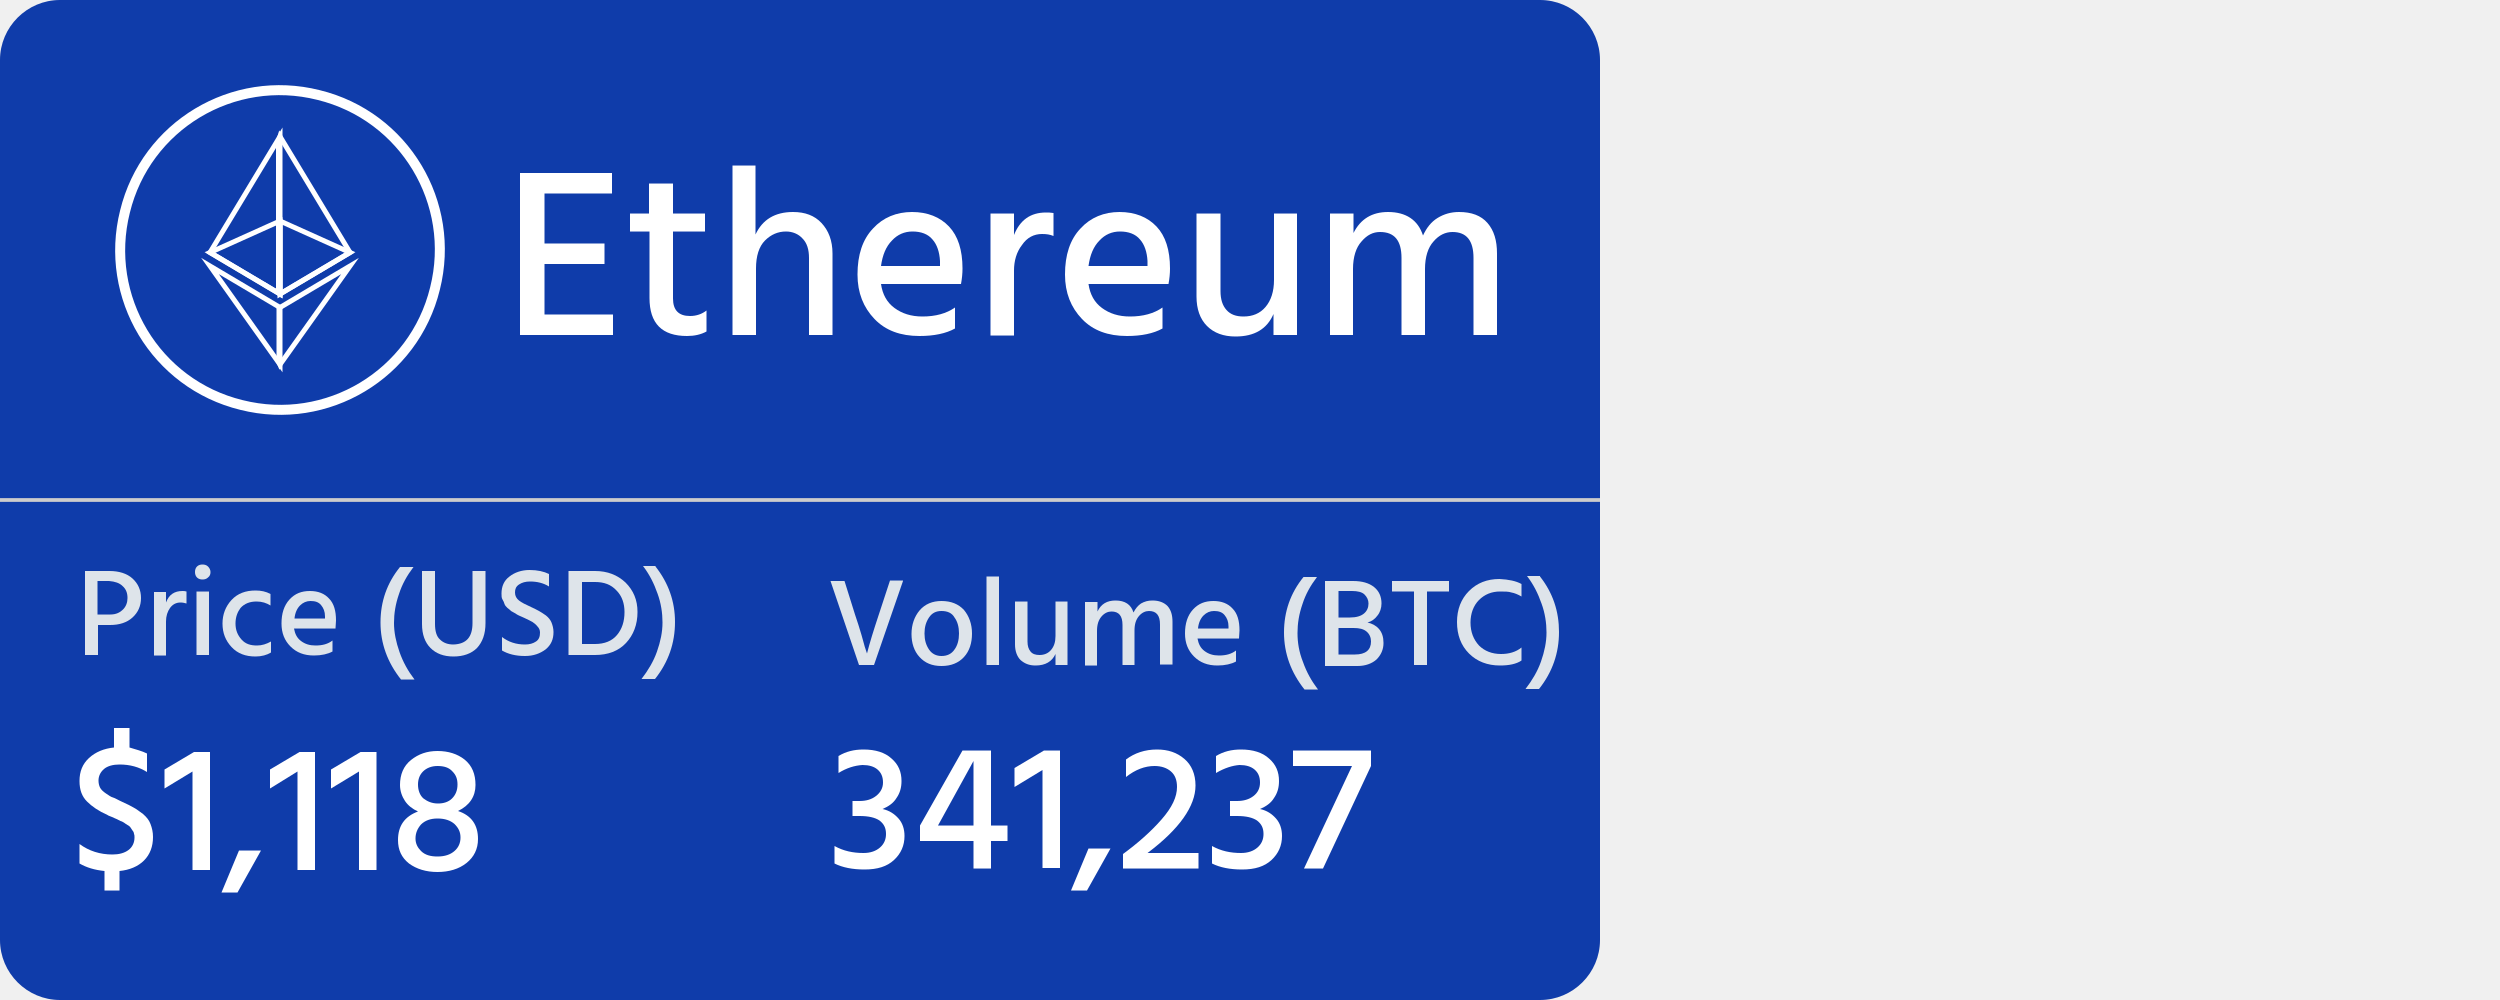
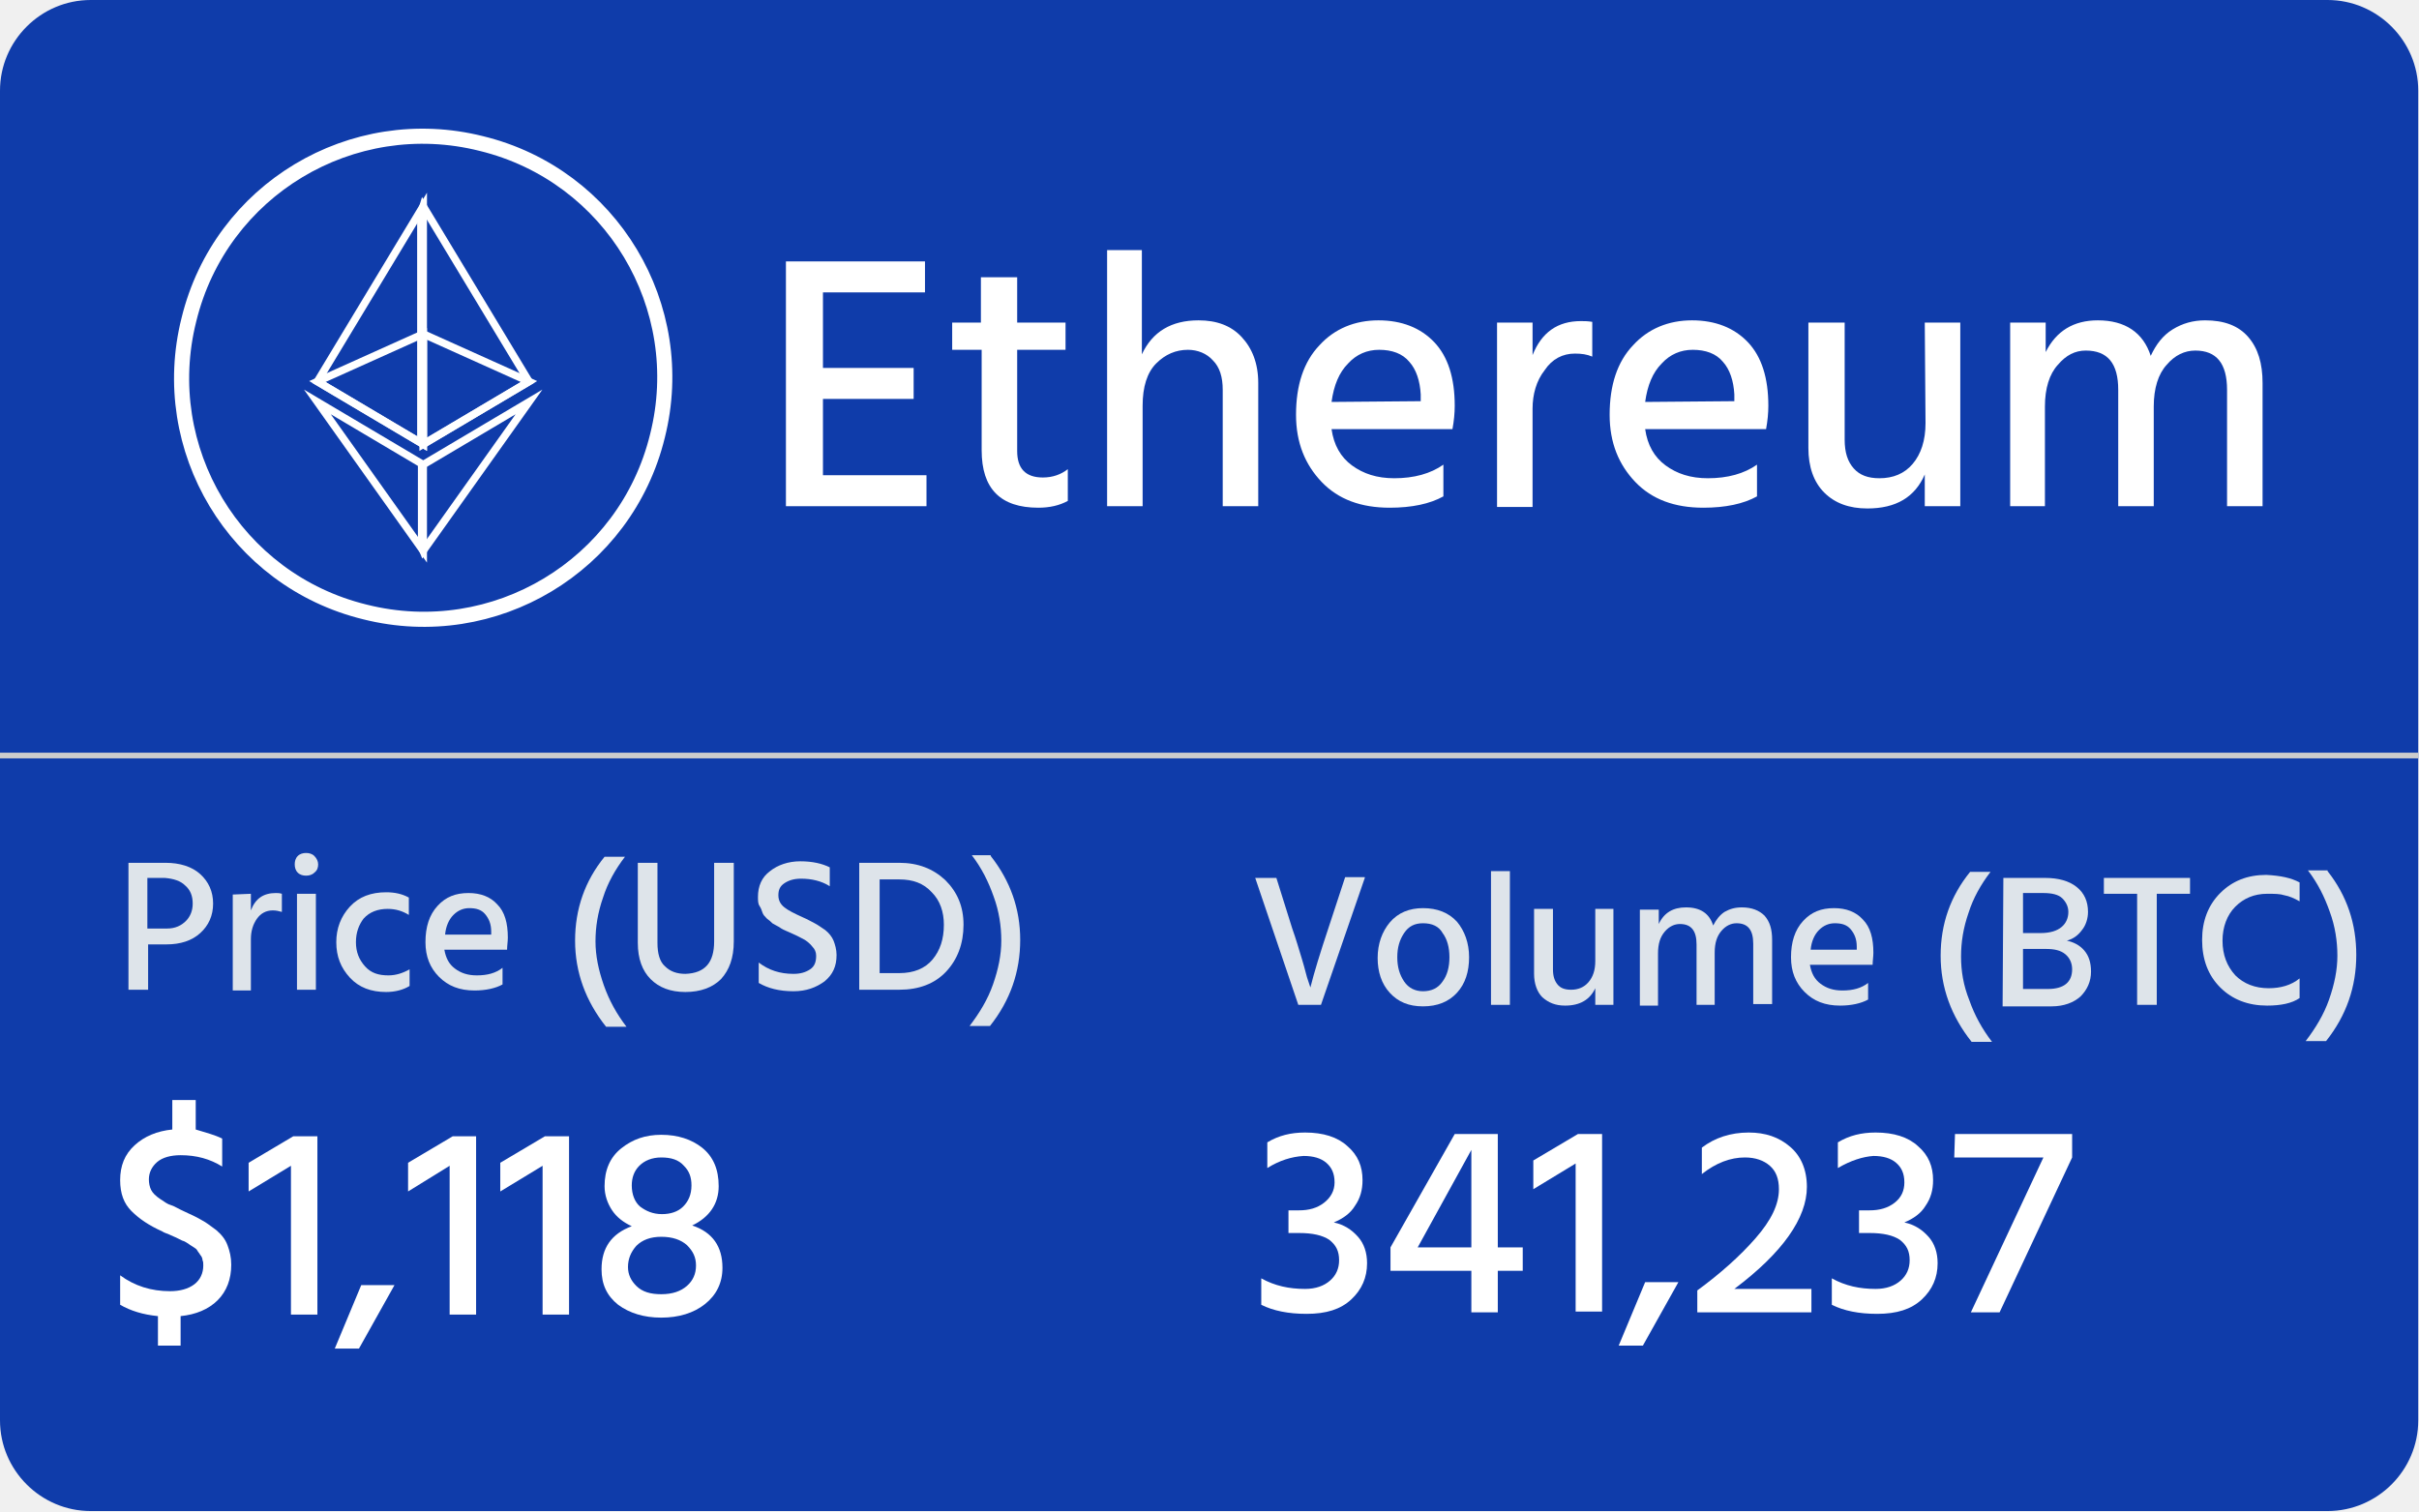
- <svg xmlns="http://www.w3.org/2000/svg" version="1.1" x="0px" y="0px" viewBox="0 0 500 200" style="enable-background:new 0 0 500 200;" xml:space="preserve">
+ <svg xmlns="http://www.w3.org/2000/svg" version="1.1" id="Layer_1" x="0px" y="0px" viewBox="0 0 320.1 200" style="enable-background:new 0 0 320.1 200;" xml:space="preserve">
  <style type="text/css">
	.st0{fill:#0F3CAA;}
	.st1{fill:none;stroke:#CCCCCC;stroke-width:0.75;stroke-miterlimit:10;}
	.st2{fill:#FFFFFF;}
	.st3{fill:none;stroke:#FFFFFF;stroke-width:2;stroke-miterlimit:10;}
	.st4{fill:#DEE4EA;}
	.st5{fill:none;stroke:#FFFFFF;stroke-miterlimit:10;}
</style>
-   <g id="Layer_2">
+   <g id="Layer_2_1_">
    <path class="st0" d="M308,200H12c-6.6,0-12-5.4-12-12V12C0,5.4,5.4,0,12,0h296c6.6,0,12,5.4,12,12v176C320,194.6,314.6,200,308,200   z" />
  </g>
-   <g id="Layer_1">
+   <g id="Layer_1_1_">
    <line class="st1" x1="0" y1="100" x2="320" y2="100" />
    <g>
      <path class="st2" d="M108.9,62.9h13.7V67H104V34.6h18.4v4.1h-13.5v10h12v4.1h-12V62.9z" />
      <path class="st2" d="M134.6,46.3v13.4c0,2.3,1.1,3.5,3.4,3.5c1.3,0,2.4-0.4,3.3-1.1v4.2c-1.1,0.6-2.4,0.9-3.9,0.9    c-5,0-7.5-2.5-7.5-7.6V46.3H126v-3.6h3.8v-6h4.8v6h6.4v3.6H134.6z" />
-       <path class="st2" d="M151.1,33.1v13.8c1.4-3,3.9-4.5,7.5-4.5c2.4,0,4.3,0.7,5.7,2.2c1.4,1.5,2.2,3.5,2.2,6.1V67h-4.7V51.6    c0-1.7-0.4-3-1.3-3.9c-0.8-0.9-2-1.4-3.3-1.4c-1.6,0-3,0.6-4.2,1.8c-1.2,1.2-1.8,3.1-1.8,5.6V67h-4.7V33.1H151.1z" />
-       <path class="st2" d="M191,61.5v4.2c-1.8,1-4.2,1.5-7.1,1.5c-3.8,0-6.8-1.1-9-3.4c-2.2-2.3-3.4-5.2-3.4-8.9c0-3.9,1-7,3.1-9.2    c2-2.2,4.7-3.3,7.8-3.3c3.1,0,5.6,1,7.4,2.9c1.8,1.9,2.7,4.7,2.7,8.4c0,1-0.1,2-0.3,3.1h-16c0.3,2.1,1.2,3.7,2.7,4.8    c1.5,1.1,3.3,1.7,5.6,1.7C187.1,63.3,189.3,62.7,191,61.5z M188,53.1v-0.9c-0.1-1.8-0.6-3.3-1.5-4.3c-0.9-1.1-2.3-1.6-4-1.6    c-1.6,0-3,0.6-4.1,1.8c-1.2,1.2-1.9,2.9-2.2,5.1H188z" />
-       <path class="st2" d="M202.8,42.7v4.3c1.2-3,3.3-4.5,6.4-4.5c0.4,0,0.9,0,1.5,0.1v4.6c-0.7-0.3-1.4-0.4-2.3-0.4c-1.6,0-3,0.7-4,2.2    c-1.1,1.4-1.6,3.2-1.6,5.1v13h-4.7V42.7H202.8z" />
-       <path class="st2" d="M232.5,61.5v4.2c-1.8,1-4.2,1.5-7.1,1.5c-3.8,0-6.8-1.1-9-3.4c-2.2-2.3-3.4-5.2-3.4-8.9c0-3.9,1-7,3.1-9.2    c2-2.2,4.7-3.3,7.8-3.3c3.1,0,5.6,1,7.4,2.9c1.8,1.9,2.7,4.7,2.7,8.4c0,1-0.1,2-0.3,3.1h-16c0.3,2.1,1.2,3.7,2.7,4.8    c1.5,1.1,3.3,1.7,5.6,1.7C228.6,63.3,230.8,62.7,232.5,61.5z M229.5,53.1v-0.9c-0.1-1.8-0.6-3.3-1.5-4.3c-0.9-1.1-2.3-1.6-4-1.6    c-1.6,0-3,0.6-4.1,1.8c-1.2,1.2-1.9,2.9-2.2,5.1H229.5z" />
-       <path class="st2" d="M254.7,42.7h4.7V67h-4.7v-4.2c-1.3,3-3.8,4.5-7.6,4.5c-2.4,0-4.3-0.7-5.7-2.1c-1.4-1.4-2.1-3.4-2.1-5.9V42.7    h4.8v15.5c0,1.7,0.4,2.9,1.2,3.8c0.8,0.9,1.9,1.3,3.4,1.3c1.8,0,3.3-0.6,4.4-1.9c1.1-1.3,1.7-3.1,1.7-5.4V42.7z" />
-       <path class="st2" d="M270.7,42.7v3.9c1.4-2.8,3.7-4.2,6.9-4.2c3.6,0,6,1.6,7,4.7c0.7-1.5,1.6-2.7,2.9-3.5c1.3-0.8,2.7-1.2,4.3-1.2    c2.5,0,4.4,0.7,5.7,2.2c1.3,1.5,1.9,3.5,1.9,6.1V67h-4.7V51.6c0-3.5-1.4-5.2-4.2-5.2c-1.4,0-2.7,0.6-3.8,1.9    c-1.1,1.2-1.7,3.1-1.7,5.5V67h-4.7V51.6c0-3.5-1.4-5.2-4.3-5.2c-1.4,0-2.6,0.6-3.7,1.9c-1.1,1.2-1.7,3.1-1.7,5.5V67H266V42.7    H270.7z" />
+       <path class="st2" d="M151.1,33.1v13.8c1.4-3,3.9-4.5,7.5-4.5c2.4,0,4.3,0.7,5.7,2.2s2.2,3.5,2.2,6.1V67h-4.7V51.6    c0-1.7-0.4-3-1.3-3.9c-0.8-0.9-2-1.4-3.3-1.4c-1.6,0-3,0.6-4.2,1.8s-1.8,3.1-1.8,5.6V67h-4.7V33.1H151.1z" />
+       <path class="st2" d="M191,61.5v4.2c-1.8,1-4.2,1.5-7.1,1.5c-3.8,0-6.8-1.1-9-3.4c-2.2-2.3-3.4-5.2-3.4-8.9c0-3.9,1-7,3.1-9.2    c2-2.2,4.7-3.3,7.8-3.3s5.6,1,7.4,2.9c1.8,1.9,2.7,4.7,2.7,8.4c0,1-0.1,2-0.3,3.1h-16c0.3,2.1,1.2,3.7,2.7,4.8s3.3,1.7,5.6,1.7    C187.1,63.3,189.3,62.7,191,61.5z M188,53.1v-0.9c-0.1-1.8-0.6-3.3-1.5-4.3c-0.9-1.1-2.3-1.6-4-1.6c-1.6,0-3,0.6-4.1,1.8    c-1.2,1.2-1.9,2.9-2.2,5.1L188,53.1L188,53.1z" />
+       <path class="st2" d="M202.8,42.7V47c1.2-3,3.3-4.5,6.4-4.5c0.4,0,0.9,0,1.5,0.1v4.6c-0.7-0.3-1.4-0.4-2.3-0.4c-1.6,0-3,0.7-4,2.2    c-1.1,1.4-1.6,3.2-1.6,5.1v13h-4.7V42.7H202.8z" />
+       <path class="st2" d="M232.5,61.5v4.2c-1.8,1-4.2,1.5-7.1,1.5c-3.8,0-6.8-1.1-9-3.4c-2.2-2.3-3.4-5.2-3.4-8.9c0-3.9,1-7,3.1-9.2    c2-2.2,4.7-3.3,7.8-3.3s5.6,1,7.4,2.9c1.8,1.9,2.7,4.7,2.7,8.4c0,1-0.1,2-0.3,3.1h-16c0.3,2.1,1.2,3.7,2.7,4.8s3.3,1.7,5.6,1.7    C228.6,63.3,230.8,62.7,232.5,61.5z M229.5,53.1v-0.9c-0.1-1.8-0.6-3.3-1.5-4.3c-0.9-1.1-2.3-1.6-4-1.6c-1.6,0-3,0.6-4.1,1.8    c-1.2,1.2-1.9,2.9-2.2,5.1L229.5,53.1L229.5,53.1z" />
+       <path class="st2" d="M254.7,42.7h4.7V67h-4.7v-4.2c-1.3,3-3.8,4.5-7.6,4.5c-2.4,0-4.3-0.7-5.7-2.1s-2.1-3.4-2.1-5.9V42.7h4.8v15.5    c0,1.7,0.4,2.9,1.2,3.8c0.8,0.9,1.9,1.3,3.4,1.3c1.8,0,3.3-0.6,4.4-1.9c1.1-1.3,1.7-3.1,1.7-5.4L254.7,42.7L254.7,42.7z" />
+       <path class="st2" d="M270.7,42.7v3.9c1.4-2.8,3.7-4.2,6.9-4.2c3.6,0,6,1.6,7,4.7c0.7-1.5,1.6-2.7,2.9-3.5s2.7-1.2,4.3-1.2    c2.5,0,4.4,0.7,5.7,2.2c1.3,1.5,1.9,3.5,1.9,6.1V67h-4.7V51.6c0-3.5-1.4-5.2-4.2-5.2c-1.4,0-2.7,0.6-3.8,1.9    c-1.1,1.2-1.7,3.1-1.7,5.5V67h-4.7V51.6c0-3.5-1.4-5.2-4.3-5.2c-1.4,0-2.6,0.6-3.7,1.9c-1.1,1.2-1.7,3.1-1.7,5.5V67H266V42.7    H270.7z" />
    </g>
    <path class="st3" d="M87,57.7C82.8,74.9,65.4,85.3,48.3,81C31.1,76.8,20.7,59.4,25,42.3C29.2,25.1,46.6,14.7,63.7,19   C80.9,23.2,91.3,40.6,87,57.7z" />
    <g>
-       <path class="st4" d="M17.1,114.2h4.8c1.9,0,3.5,0.5,4.6,1.5c1.1,1,1.7,2.3,1.7,3.9s-0.6,2.9-1.7,3.9S23.9,125,22,125h-2.4v6h-2.6    V114.2z M19.6,122.9h2.5c1.1,0,1.9-0.4,2.5-1c0.6-0.6,0.9-1.4,0.9-2.3c0-1-0.3-1.8-1-2.4c-0.6-0.6-1.5-0.9-2.7-1h-2.3V122.9z" />
-       <path class="st4" d="M33.2,118.3v2.2c0.6-1.6,1.7-2.3,3.3-2.3c0.2,0,0.5,0,0.8,0.1v2.4c-0.4-0.1-0.7-0.2-1.2-0.2    c-0.9,0-1.6,0.4-2.1,1.1s-0.8,1.6-0.8,2.7v6.8h-2.4v-12.7H33.2z" />
-       <path class="st4" d="M39.4,115.5c-0.3-0.3-0.4-0.7-0.4-1.1s0.1-0.8,0.4-1.1c0.3-0.3,0.7-0.4,1.1-0.4s0.8,0.1,1.1,0.4    c0.3,0.3,0.5,0.7,0.5,1.1c0,0.4-0.1,0.8-0.5,1.1c-0.3,0.3-0.7,0.4-1.1,0.4S39.7,115.8,39.4,115.5z M39.3,131v-12.7h2.5V131H39.3z" />
+       <path class="st4" d="M17.1,114.2h4.8c1.9,0,3.5,0.5,4.6,1.5s1.7,2.3,1.7,3.9s-0.6,2.9-1.7,3.9S23.9,125,22,125h-2.4v6H17v-16.8    H17.1z M19.6,122.9h2.5c1.1,0,1.9-0.4,2.5-1s0.9-1.4,0.9-2.3c0-1-0.3-1.8-1-2.4c-0.6-0.6-1.5-0.9-2.7-1h-2.3v6.7H19.6z" />
+       <path class="st4" d="M33.2,118.3v2.2c0.6-1.6,1.7-2.3,3.3-2.3c0.2,0,0.5,0,0.8,0.1v2.4c-0.4-0.1-0.7-0.2-1.2-0.2    c-0.9,0-1.6,0.4-2.1,1.1s-0.8,1.6-0.8,2.7v6.8h-2.4v-12.7L33.2,118.3L33.2,118.3z" />
+       <path class="st4" d="M39.4,115.5c-0.3-0.3-0.4-0.7-0.4-1.1s0.1-0.8,0.4-1.1c0.3-0.3,0.7-0.4,1.1-0.4s0.8,0.1,1.1,0.4    s0.5,0.7,0.5,1.1s-0.1,0.8-0.5,1.1c-0.3,0.3-0.7,0.4-1.1,0.4S39.7,115.8,39.4,115.5z M39.3,131v-12.7h2.5V131H39.3z" />
      <path class="st4" d="M47.1,124.7c0,1.3,0.4,2.3,1.2,3.2s1.8,1.2,3.1,1.2c1,0,1.9-0.3,2.8-0.8v2.2c-0.8,0.5-1.9,0.8-3.1,0.8    c-2,0-3.6-0.6-4.8-1.9s-1.8-2.8-1.8-4.7c0-1.8,0.6-3.4,1.8-4.7c1.2-1.3,2.8-1.9,4.8-1.9c1.1,0,2.1,0.2,3,0.7v2.3    c-0.8-0.5-1.7-0.8-2.8-0.8c-1.3,0-2.4,0.4-3.2,1.3C47.5,122.4,47.1,123.4,47.1,124.7z" />
-       <path class="st4" d="M66.5,128.1v2.2c-0.9,0.5-2.2,0.8-3.7,0.8c-2,0-3.5-0.6-4.7-1.8c-1.2-1.2-1.8-2.7-1.8-4.6    c0-2,0.5-3.6,1.6-4.8c1.1-1.2,2.4-1.7,4.1-1.7c1.6,0,2.9,0.5,3.8,1.5c1,1,1.4,2.5,1.4,4.4c0,0.5-0.1,1.1-0.1,1.6h-8.3    c0.2,1.1,0.6,1.9,1.4,2.5s1.7,0.9,2.9,0.9C64.5,129.1,65.6,128.8,66.5,128.1z M65,123.8v-0.5c0-1-0.3-1.7-0.8-2.3    c-0.5-0.6-1.2-0.8-2.1-0.8c-0.8,0-1.5,0.3-2.1,0.9s-1,1.5-1.1,2.6H65z" />
-       <path class="st4" d="M82.9,135.9h-2.7c-2.7-3.4-4.1-7.2-4.1-11.4c0-4.2,1.3-7.9,3.9-11.1h2.7c-1.3,1.7-2.3,3.5-2.9,5.4    c-0.7,2-1,3.9-1,5.8c0,1.9,0.4,3.8,1.1,5.8C80.6,132.4,81.6,134.2,82.9,135.9z" />
-       <path class="st4" d="M94.5,124.6v-10.4h2.6v10.4c0,2.2-0.6,3.8-1.7,5c-1.1,1.1-2.7,1.7-4.7,1.7c-2,0-3.5-0.6-4.6-1.7    c-1.1-1.1-1.7-2.7-1.7-4.8v-10.6h2.6v10.6c0,1.4,0.3,2.5,1,3.1c0.7,0.7,1.6,1,2.7,1C93.3,128.8,94.5,127.4,94.5,124.6z" />
-       <path class="st4" d="M109.8,114.8v2.5c-1.1-0.7-2.4-1-3.8-1c-0.9,0-1.6,0.2-2.2,0.6s-0.8,0.9-0.8,1.6c0,0.7,0.3,1.2,0.8,1.6    c0.5,0.4,1.3,0.8,2.4,1.3c0.7,0.3,1.2,0.6,1.6,0.8c0.4,0.2,0.8,0.5,1.4,0.9c0.5,0.4,0.9,0.9,1.1,1.4c0.2,0.5,0.4,1.2,0.4,1.9    c0,1.5-0.5,2.6-1.6,3.5c-1.1,0.8-2.4,1.3-4.1,1.3c-1.9,0-3.4-0.4-4.6-1.1v-2.7c1.3,1,2.8,1.5,4.6,1.5c0.9,0,1.6-0.2,2.2-0.6    s0.8-1,0.8-1.8c0-0.5-0.2-0.9-0.5-1.2c-0.3-0.4-0.7-0.7-1-0.9c-0.4-0.2-0.9-0.5-1.6-0.8c-0.4-0.2-0.7-0.3-0.9-0.4    c-0.2-0.1-0.5-0.2-0.9-0.5c-0.4-0.2-0.7-0.4-0.9-0.5c-0.2-0.2-0.4-0.4-0.7-0.6c-0.3-0.3-0.5-0.5-0.6-0.8s-0.2-0.6-0.4-0.9    s-0.2-0.7-0.2-1.2c0-1.4,0.5-2.6,1.6-3.4c1-0.8,2.4-1.3,4-1.3C107.5,114,108.8,114.3,109.8,114.8z" />
-       <path class="st4" d="M113.7,114.2h5.3c2.5,0,4.5,0.8,6.1,2.3c1.6,1.6,2.4,3.5,2.4,5.9c0,2.5-0.8,4.6-2.3,6.2s-3.6,2.4-6.2,2.4    h-5.3V114.2z M116.4,128.8h2.6c1.9,0,3.4-0.6,4.4-1.8c1-1.2,1.5-2.7,1.5-4.6c0-1.7-0.5-3.2-1.6-4.3c-1.1-1.2-2.5-1.7-4.3-1.7h-2.6    V128.8z" />
-       <path class="st4" d="M131.1,113.3c2.6,3.3,3.9,7,3.9,11.1c0,4.2-1.3,8-4,11.4h-2.7c1.3-1.7,2.4-3.5,3.1-5.5s1.1-3.9,1.1-5.8    c0-1.9-0.3-3.9-1-5.8c-0.7-2-1.6-3.8-2.9-5.5H131.1z" />
+       <path class="st4" d="M66.5,128.1v2.2c-0.9,0.5-2.2,0.8-3.7,0.8c-2,0-3.5-0.6-4.7-1.8s-1.8-2.7-1.8-4.6c0-2,0.5-3.6,1.6-4.8    c1.1-1.2,2.4-1.7,4.1-1.7c1.6,0,2.9,0.5,3.8,1.5c1,1,1.4,2.5,1.4,4.4c0,0.5-0.1,1.1-0.1,1.6h-8.3c0.2,1.1,0.6,1.9,1.4,2.5    s1.7,0.9,2.9,0.9C64.5,129.1,65.6,128.8,66.5,128.1z M65,123.8v-0.5c0-1-0.3-1.7-0.8-2.3c-0.5-0.6-1.2-0.8-2.1-0.8    c-0.8,0-1.5,0.3-2.1,0.9s-1,1.5-1.1,2.6H65V123.8z" />
+       <path class="st4" d="M82.9,135.9h-2.7c-2.7-3.4-4.1-7.2-4.1-11.4c0-4.2,1.3-7.9,3.9-11.1h2.7c-1.3,1.7-2.3,3.5-2.9,5.4    c-0.7,2-1,3.9-1,5.8s0.4,3.8,1.1,5.8S81.6,134.2,82.9,135.9z" />
+       <path class="st4" d="M94.5,124.6v-10.4h2.6v10.4c0,2.2-0.6,3.8-1.7,5c-1.1,1.1-2.7,1.7-4.7,1.7s-3.5-0.6-4.6-1.7    c-1.1-1.1-1.7-2.7-1.7-4.8v-10.6H87v10.6c0,1.4,0.3,2.5,1,3.1c0.7,0.7,1.6,1,2.7,1C93.3,128.8,94.5,127.4,94.5,124.6z" />
+       <path class="st4" d="M109.8,114.8v2.5c-1.1-0.7-2.4-1-3.8-1c-0.9,0-1.6,0.2-2.2,0.6s-0.8,0.9-0.8,1.6s0.3,1.2,0.8,1.6    s1.3,0.8,2.4,1.3c0.7,0.3,1.2,0.6,1.6,0.8c0.4,0.2,0.8,0.5,1.4,0.9c0.5,0.4,0.9,0.9,1.1,1.4s0.4,1.2,0.4,1.9    c0,1.5-0.5,2.6-1.6,3.5c-1.1,0.8-2.4,1.3-4.1,1.3c-1.9,0-3.4-0.4-4.6-1.1v-2.7c1.3,1,2.8,1.5,4.6,1.5c0.9,0,1.6-0.2,2.2-0.6    s0.8-1,0.8-1.8c0-0.5-0.2-0.9-0.5-1.2c-0.3-0.4-0.7-0.7-1-0.9c-0.4-0.2-0.9-0.5-1.6-0.8c-0.4-0.2-0.7-0.3-0.9-0.4    c-0.2-0.1-0.5-0.2-0.9-0.5c-0.4-0.2-0.7-0.4-0.9-0.5c-0.2-0.2-0.4-0.4-0.7-0.6c-0.3-0.3-0.5-0.5-0.6-0.8s-0.2-0.6-0.4-0.9    s-0.2-0.7-0.2-1.2c0-1.4,0.5-2.6,1.6-3.4c1-0.8,2.4-1.3,4-1.3C107.5,114,108.8,114.3,109.8,114.8z" />
+       <path class="st4" d="M113.7,114.2h5.3c2.5,0,4.5,0.8,6.1,2.3c1.6,1.6,2.4,3.5,2.4,5.9c0,2.5-0.8,4.6-2.3,6.2s-3.6,2.4-6.2,2.4    h-5.3V114.2z M116.4,128.8h2.6c1.9,0,3.4-0.6,4.4-1.8s1.5-2.7,1.5-4.6c0-1.7-0.5-3.2-1.6-4.3c-1.1-1.2-2.5-1.7-4.3-1.7h-2.6V128.8    z" />
+       <path class="st4" d="M131.1,113.3c2.6,3.3,3.9,7,3.9,11.1c0,4.2-1.3,8-4,11.4h-2.7c1.3-1.7,2.4-3.5,3.1-5.5s1.1-3.9,1.1-5.8    s-0.3-3.9-1-5.8c-0.7-2-1.6-3.8-2.9-5.5h2.5V113.3z" />
    </g>
    <g>
-       <path class="st4" d="M180.6,116.2l-5.8,16.8h-3l-5.7-16.8h2.8l2.1,6.7c0.5,1.4,0.9,2.8,1.3,4.1c0.4,1.3,0.6,2.3,0.8,2.8l0.3,0.9    c0.5-2,1.3-4.6,2.4-7.9l2.2-6.7H180.6z" />
-       <path class="st4" d="M188.3,133.2c-1.9,0-3.3-0.6-4.4-1.8c-1.1-1.2-1.6-2.8-1.6-4.6c0-1.9,0.6-3.5,1.6-4.7    c1.1-1.3,2.6-1.9,4.4-1.9c1.9,0,3.4,0.6,4.5,1.8c1,1.2,1.6,2.8,1.6,4.7c0,1.9-0.5,3.5-1.6,4.7    C191.7,132.6,190.2,133.2,188.3,133.2z M188.3,122.2c-1.1,0-1.9,0.4-2.5,1.3s-0.9,1.9-0.9,3.2c0,1.3,0.3,2.3,0.9,3.2    c0.6,0.9,1.5,1.3,2.5,1.3c1.1,0,2-0.4,2.6-1.3c0.6-0.8,0.9-1.9,0.9-3.2c0-1.3-0.3-2.4-0.9-3.2    C190.4,122.6,189.5,122.2,188.3,122.2z" />
+       <path class="st4" d="M180.6,116.2l-5.8,16.8h-3l-5.7-16.8h2.8l2.1,6.7c0.5,1.4,0.9,2.8,1.3,4.1c0.4,1.3,0.6,2.3,0.8,2.8l0.3,0.9    c0.5-2,1.3-4.6,2.4-7.9l2.2-6.7h2.6V116.2z" />
+       <path class="st4" d="M188.3,133.2c-1.9,0-3.3-0.6-4.4-1.8c-1.1-1.2-1.6-2.8-1.6-4.6c0-1.9,0.6-3.5,1.6-4.7    c1.1-1.3,2.6-1.9,4.4-1.9c1.9,0,3.4,0.6,4.5,1.8c1,1.2,1.6,2.8,1.6,4.7s-0.5,3.5-1.6,4.7C191.7,132.6,190.2,133.2,188.3,133.2z     M188.3,122.2c-1.1,0-1.9,0.4-2.5,1.3s-0.9,1.9-0.9,3.2c0,1.3,0.3,2.3,0.9,3.2c0.6,0.9,1.5,1.3,2.5,1.3c1.1,0,2-0.4,2.6-1.3    c0.6-0.8,0.9-1.9,0.9-3.2c0-1.3-0.3-2.4-0.9-3.2C190.4,122.6,189.5,122.2,188.3,122.2z" />
      <path class="st4" d="M197.3,133v-17.7h2.5V133H197.3z" />
-       <path class="st4" d="M211.1,120.3h2.4V133h-2.4v-2.2c-0.7,1.5-2,2.3-4,2.3c-1.3,0-2.2-0.4-3-1.1c-0.7-0.7-1.1-1.8-1.1-3.1v-8.6    h2.5v8c0,0.9,0.2,1.5,0.6,2c0.4,0.5,1,0.7,1.8,0.7c0.9,0,1.7-0.3,2.3-1c0.6-0.7,0.9-1.6,0.9-2.8V120.3z" />
-       <path class="st4" d="M219.5,120.3v2c0.7-1.5,1.9-2.2,3.6-2.2c1.9,0,3.1,0.8,3.6,2.4c0.4-0.8,0.9-1.4,1.5-1.8    c0.7-0.4,1.4-0.6,2.3-0.6c1.3,0,2.3,0.4,3,1.1c0.7,0.8,1,1.8,1,3.2v8.5H232v-8c0-1.8-0.7-2.7-2.2-2.7c-0.7,0-1.4,0.3-2,1    c-0.6,0.7-0.9,1.6-0.9,2.9v6.9h-2.4v-8c0-1.8-0.7-2.7-2.2-2.7c-0.7,0-1.4,0.3-2,1s-0.9,1.6-0.9,2.9v6.9H217v-12.7H219.5z" />
-       <path class="st4" d="M247.2,130.1v2.2c-0.9,0.5-2.2,0.8-3.7,0.8c-2,0-3.5-0.6-4.7-1.8c-1.2-1.2-1.8-2.7-1.8-4.6    c0-2,0.5-3.6,1.6-4.8c1.1-1.2,2.4-1.7,4.1-1.7c1.6,0,2.9,0.5,3.8,1.5c1,1,1.4,2.5,1.4,4.4c0,0.5-0.1,1.1-0.1,1.6h-8.3    c0.2,1.1,0.6,1.9,1.4,2.5s1.7,0.9,2.9,0.9C245.2,131.1,246.3,130.8,247.2,130.1z M245.7,125.8v-0.5c0-1-0.3-1.7-0.8-2.3    c-0.5-0.6-1.2-0.8-2.1-0.8c-0.8,0-1.5,0.3-2.1,0.9s-1,1.5-1.1,2.6H245.7z" />
-       <path class="st4" d="M263.6,137.9h-2.7c-2.7-3.4-4.1-7.2-4.1-11.4c0-4.2,1.3-7.9,3.9-11.1h2.7c-1.3,1.7-2.3,3.5-2.9,5.4    c-0.7,2-1,3.9-1,5.8c0,1.9,0.3,3.8,1.1,5.8C261.3,134.4,262.3,136.2,263.6,137.9z" />
-       <path class="st4" d="M265.1,116.2h5.5c1.8,0,3.2,0.4,4.2,1.2s1.5,1.9,1.5,3.3c0,0.9-0.3,1.8-0.8,2.4c-0.5,0.7-1.2,1.2-2,1.4    c0.9,0.2,1.7,0.6,2.3,1.3c0.6,0.7,0.9,1.6,0.9,2.8c0,1.3-0.5,2.4-1.4,3.3c-0.9,0.8-2.2,1.3-3.8,1.3h-6.5V116.2z M267.7,118.3v5.2    h2.3c1.3,0,2.2-0.3,2.8-0.8c0.6-0.5,0.9-1.2,0.9-2c0-0.7-0.3-1.3-0.8-1.8c-0.5-0.5-1.4-0.7-2.5-0.7H267.7z M267.7,130.9h3.3    c2.1,0,3.2-0.9,3.2-2.6c0-0.8-0.3-1.5-0.9-2c-0.6-0.5-1.4-0.7-2.6-0.7h-3V130.9z" />
-       <path class="st4" d="M289.8,116.2v2.1h-4.4V133h-2.6v-14.7h-4.4v-2.1H289.8z" />
-       <path class="st4" d="M304.3,116.8v2.5c-0.7-0.4-1.4-0.7-2-0.8c-0.6-0.2-1.3-0.2-2.3-0.2c-1.7,0-3.1,0.6-4.2,1.7s-1.7,2.7-1.7,4.5    c0,1.9,0.6,3.4,1.7,4.6c1.1,1.1,2.6,1.7,4.4,1.7c1.6,0,3-0.4,4.1-1.3v2.6c-1,0.7-2.5,1-4.3,1c-2.5,0-4.6-0.8-6.2-2.4    c-1.6-1.6-2.4-3.7-2.4-6.3c0-2.5,0.8-4.6,2.4-6.2c1.6-1.6,3.6-2.4,6.1-2.4C301.8,115.9,303.2,116.2,304.3,116.8z" />
-       <path class="st4" d="M308,115.3c2.6,3.3,3.8,7,3.8,11.1c0,4.2-1.3,8-4,11.4h-2.7c1.3-1.7,2.4-3.5,3.1-5.5s1.1-3.9,1.1-5.8    c0-1.9-0.3-3.9-1-5.8c-0.7-2-1.6-3.8-2.9-5.5H308z" />
+       <path class="st4" d="M211.1,120.3h2.4V133h-2.4v-2.2c-0.7,1.5-2,2.3-4,2.3c-1.3,0-2.2-0.4-3-1.1c-0.7-0.7-1.1-1.8-1.1-3.1v-8.6    h2.5v8c0,0.9,0.2,1.5,0.6,2c0.4,0.5,1,0.7,1.8,0.7c0.9,0,1.7-0.3,2.3-1s0.9-1.6,0.9-2.8V120.3z" />
+       <path class="st4" d="M219.5,120.3v2c0.7-1.5,1.9-2.2,3.6-2.2c1.9,0,3.1,0.8,3.6,2.4c0.4-0.8,0.9-1.4,1.5-1.8    c0.7-0.4,1.4-0.6,2.3-0.6c1.3,0,2.3,0.4,3,1.1c0.7,0.8,1,1.8,1,3.2v8.5H232v-8c0-1.8-0.7-2.7-2.2-2.7c-0.7,0-1.4,0.3-2,1    s-0.9,1.6-0.9,2.9v6.9h-2.4v-8c0-1.8-0.7-2.7-2.2-2.7c-0.7,0-1.4,0.3-2,1s-0.9,1.6-0.9,2.9v6.9H217v-12.7h2.5V120.3z" />
+       <path class="st4" d="M247.2,130.1v2.2c-0.9,0.5-2.2,0.8-3.7,0.8c-2,0-3.5-0.6-4.7-1.8s-1.8-2.7-1.8-4.6c0-2,0.5-3.6,1.6-4.8    c1.1-1.2,2.4-1.7,4.1-1.7c1.6,0,2.9,0.5,3.8,1.5c1,1,1.4,2.5,1.4,4.4c0,0.5-0.1,1.1-0.1,1.6h-8.3c0.2,1.1,0.6,1.9,1.4,2.5    s1.7,0.9,2.9,0.9C245.2,131.1,246.3,130.8,247.2,130.1z M245.7,125.8v-0.5c0-1-0.3-1.7-0.8-2.3c-0.5-0.6-1.2-0.8-2.1-0.8    c-0.8,0-1.5,0.3-2.1,0.9s-1,1.5-1.1,2.6h6.1V125.8z" />
+       <path class="st4" d="M263.6,137.9h-2.7c-2.7-3.4-4.1-7.2-4.1-11.4c0-4.2,1.3-7.9,3.9-11.1h2.7c-1.3,1.7-2.3,3.5-2.9,5.4    c-0.7,2-1,3.9-1,5.8s0.3,3.8,1.1,5.8C261.3,134.4,262.3,136.2,263.6,137.9z" />
+       <path class="st4" d="M265.1,116.2h5.5c1.8,0,3.2,0.4,4.2,1.2s1.5,1.9,1.5,3.3c0,0.9-0.3,1.8-0.8,2.4c-0.5,0.7-1.2,1.2-2,1.4    c0.9,0.2,1.7,0.6,2.3,1.3c0.6,0.7,0.9,1.6,0.9,2.8c0,1.3-0.5,2.4-1.4,3.3c-0.9,0.8-2.2,1.3-3.8,1.3H265L265.1,116.2L265.1,116.2z     M267.7,118.3v5.2h2.3c1.3,0,2.2-0.3,2.8-0.8c0.6-0.5,0.9-1.2,0.9-2c0-0.7-0.3-1.3-0.8-1.8s-1.4-0.7-2.5-0.7h-2.7V118.3z     M267.7,130.9h3.3c2.1,0,3.2-0.9,3.2-2.6c0-0.8-0.3-1.5-0.9-2s-1.4-0.7-2.6-0.7h-3V130.9z" />
+       <path class="st4" d="M289.8,116.2v2.1h-4.4V133h-2.6v-14.7h-4.4v-2.1C278.4,116.2,289.8,116.2,289.8,116.2z" />
+       <path class="st4" d="M304.3,116.8v2.5c-0.7-0.4-1.4-0.7-2-0.8c-0.6-0.2-1.3-0.2-2.3-0.2c-1.7,0-3.1,0.6-4.2,1.7s-1.7,2.7-1.7,4.5    c0,1.9,0.6,3.4,1.7,4.6c1.1,1.1,2.6,1.7,4.4,1.7c1.6,0,3-0.4,4.1-1.3v2.6c-1,0.7-2.5,1-4.3,1c-2.5,0-4.6-0.8-6.2-2.4    c-1.6-1.6-2.4-3.7-2.4-6.3c0-2.5,0.8-4.6,2.4-6.2s3.6-2.4,6.1-2.4C301.8,115.9,303.2,116.2,304.3,116.8z" />
+       <path class="st4" d="M308,115.3c2.6,3.3,3.8,7,3.8,11.1c0,4.2-1.3,8-4,11.4h-2.7c1.3-1.7,2.4-3.5,3.1-5.5s1.1-3.9,1.1-5.8    c0-1.9-0.3-3.9-1-5.8c-0.7-2-1.6-3.8-2.9-5.5h2.6V115.3z" />
    </g>
    <g>
-       <path class="st2" d="M29.4,150.7v3.7c-1.6-1-3.4-1.5-5.5-1.5c-1.3,0-2.4,0.3-3.1,0.9c-0.7,0.6-1.1,1.4-1.1,2.3    c0,0.5,0.1,1,0.3,1.4c0.2,0.4,0.6,0.8,1.2,1.2c0.6,0.4,1,0.7,1.4,0.8s1,0.5,1.9,0.9c0.9,0.4,1.7,0.8,2.2,1.1    c0.6,0.3,1.2,0.8,1.9,1.3c0.7,0.6,1.2,1.2,1.5,2c0.3,0.8,0.5,1.6,0.5,2.6c0,1.9-0.6,3.5-1.8,4.7c-1.2,1.2-2.9,1.9-4.9,2.1v3.9h-3    v-3.9c-2-0.2-3.6-0.7-5-1.5v-3.9c1.9,1.4,4.1,2.1,6.6,2.1c1.3,0,2.4-0.3,3.2-0.9c0.8-0.6,1.2-1.5,1.2-2.5c0-0.3,0-0.5-0.1-0.7    c0-0.2-0.1-0.5-0.3-0.7c-0.1-0.2-0.3-0.4-0.4-0.6c-0.1-0.2-0.3-0.3-0.6-0.5c-0.3-0.2-0.5-0.3-0.6-0.4c-0.2-0.1-0.4-0.3-0.8-0.4    c-0.4-0.2-0.6-0.3-0.8-0.4c-0.2-0.1-0.5-0.2-0.9-0.4c-0.5-0.2-0.8-0.3-0.9-0.4c-1.8-0.8-3.1-1.7-4.1-2.7c-1-1-1.5-2.3-1.5-4.1    c0-1.9,0.6-3.4,1.9-4.6c1.3-1.2,3-1.9,5-2.1v-3.9h3.1v3.9C27.2,149.9,28.4,150.2,29.4,150.7z" />
+       <path class="st2" d="M29.4,150.7v3.7c-1.6-1-3.4-1.5-5.5-1.5c-1.3,0-2.4,0.3-3.1,0.9c-0.7,0.6-1.1,1.4-1.1,2.3    c0,0.5,0.1,1,0.3,1.4c0.2,0.4,0.6,0.8,1.2,1.2s1,0.7,1.4,0.8s1,0.5,1.9,0.9s1.7,0.8,2.2,1.1c0.6,0.3,1.2,0.8,1.9,1.3    c0.7,0.6,1.2,1.2,1.5,2s0.5,1.6,0.5,2.6c0,1.9-0.6,3.5-1.8,4.7c-1.2,1.2-2.9,1.9-4.9,2.1v3.9h-3v-3.9c-2-0.2-3.6-0.7-5-1.5v-3.9    c1.9,1.4,4.1,2.1,6.6,2.1c1.3,0,2.4-0.3,3.2-0.9c0.8-0.6,1.2-1.5,1.2-2.5c0-0.3,0-0.5-0.1-0.7c0-0.2-0.1-0.5-0.3-0.7    c-0.1-0.2-0.3-0.4-0.4-0.6c-0.1-0.2-0.3-0.3-0.6-0.5c-0.3-0.2-0.5-0.3-0.6-0.4c-0.2-0.1-0.4-0.3-0.8-0.4c-0.4-0.2-0.6-0.3-0.8-0.4    c-0.2-0.1-0.5-0.2-0.9-0.4c-0.5-0.2-0.8-0.3-0.9-0.4c-1.8-0.8-3.1-1.7-4.1-2.7s-1.5-2.3-1.5-4.1c0-1.9,0.6-3.4,1.9-4.6    c1.3-1.2,3-1.9,5-2.1v-3.9h3.1v3.9C27.2,149.9,28.4,150.2,29.4,150.7z" />
      <path class="st2" d="M32.9,157.7v-3.8l5.9-3.5H42V174h-3.5v-19.7L32.9,157.7z" />
      <path class="st2" d="M44.3,178.5l3.5-8.4h4.4l-4.7,8.4H44.3z" />
      <path class="st2" d="M54,157.7v-3.8l5.9-3.5H63V174h-3.5v-19.7L54,157.7z" />
      <path class="st2" d="M66.2,157.7v-3.8l5.9-3.5h3.2V174h-3.5v-19.7L66.2,157.7z" />
-       <path class="st2" d="M91.6,162.2c2.7,0.9,4,2.8,4,5.6c0,2-0.8,3.6-2.3,4.8c-1.5,1.2-3.5,1.8-5.8,1.8c-2.3,0-4.2-0.6-5.7-1.7    c-1.5-1.2-2.2-2.7-2.2-4.7c0-2.8,1.3-4.7,4-5.7c-1.1-0.5-2-1.2-2.6-2.1c-0.6-0.9-1-2-1-3.2c0-2.1,0.7-3.8,2.2-5    c1.5-1.2,3.2-1.8,5.3-1.8c2.2,0,4,0.6,5.4,1.7c1.5,1.2,2.2,2.9,2.2,5.1C95.1,159.3,93.9,161.1,91.6,162.2z M87.5,171.3    c1.5,0,2.6-0.4,3.4-1.1c0.8-0.7,1.2-1.6,1.2-2.7c0-1.1-0.4-1.9-1.2-2.7c-0.8-0.7-1.9-1.1-3.4-1.1c-1.4,0-2.5,0.4-3.3,1.2    c-0.7,0.8-1.1,1.7-1.1,2.8c0,1,0.4,1.8,1.1,2.5C85,171,86.1,171.3,87.5,171.3z M87.5,153.2c-1.2,0-2.2,0.4-2.9,1.1    c-0.7,0.7-1,1.6-1,2.6c0,1.2,0.4,2.2,1.1,2.8c0.8,0.6,1.7,1,2.9,1c1.1,0,2.1-0.3,2.8-1s1.1-1.6,1.1-2.8c0-1.1-0.3-1.9-1-2.6    C89.8,153.5,88.8,153.2,87.5,153.2z" />
+       <path class="st2" d="M91.6,162.2c2.7,0.9,4,2.8,4,5.6c0,2-0.8,3.6-2.3,4.8s-3.5,1.8-5.8,1.8s-4.2-0.6-5.7-1.7    c-1.5-1.2-2.2-2.7-2.2-4.7c0-2.8,1.3-4.7,4-5.7c-1.1-0.5-2-1.2-2.6-2.1c-0.6-0.9-1-2-1-3.2c0-2.1,0.7-3.8,2.2-5s3.2-1.8,5.3-1.8    c2.2,0,4,0.6,5.4,1.7c1.5,1.2,2.2,2.9,2.2,5.1C95.1,159.3,93.9,161.1,91.6,162.2z M87.5,171.3c1.5,0,2.6-0.4,3.4-1.1    c0.8-0.7,1.2-1.6,1.2-2.7c0-1.1-0.4-1.9-1.2-2.7c-0.8-0.7-1.9-1.1-3.4-1.1c-1.4,0-2.5,0.4-3.3,1.2c-0.7,0.8-1.1,1.7-1.1,2.8    c0,1,0.4,1.8,1.1,2.5C85,171,86.1,171.3,87.5,171.3z M87.5,153.2c-1.2,0-2.2,0.4-2.9,1.1c-0.7,0.7-1,1.6-1,2.6    c0,1.2,0.4,2.2,1.1,2.8c0.8,0.6,1.7,1,2.9,1c1.1,0,2.1-0.3,2.8-1s1.1-1.6,1.1-2.8c0-1.1-0.3-1.9-1-2.6    C89.8,153.5,88.8,153.2,87.5,153.2z" />
    </g>
    <g>
-       <path class="st2" d="M167.7,154.6v-3.4c1.5-0.9,3.1-1.3,5-1.3c2.4,0,4.3,0.6,5.6,1.8c1.4,1.2,2,2.7,2,4.5c0,1.3-0.3,2.4-1,3.4    c-0.6,1-1.6,1.7-2.8,2.2c1.4,0.3,2.4,1,3.2,1.9c0.8,0.9,1.2,2.1,1.2,3.5c0,1.9-0.7,3.5-2.1,4.8c-1.4,1.3-3.3,1.9-5.9,1.9    c-2.4,0-4.4-0.4-6-1.2v-3.5c1.8,1,3.7,1.4,5.8,1.4c1.4,0,2.5-0.4,3.3-1.1c0.8-0.7,1.2-1.6,1.2-2.7c0-1.2-0.4-2-1.3-2.7    c-0.9-0.6-2.2-0.9-4-0.9h-1.4v-3h1.4c1.3,0,2.4-0.3,3.3-1s1.4-1.6,1.4-2.7c0-1.2-0.4-2-1.1-2.6c-0.7-0.6-1.7-0.9-3-0.9    C170.9,153.1,169.3,153.6,167.7,154.6z" />
+       <path class="st2" d="M167.7,154.6v-3.4c1.5-0.9,3.1-1.3,5-1.3c2.4,0,4.3,0.6,5.6,1.8c1.4,1.2,2,2.7,2,4.5c0,1.3-0.3,2.4-1,3.4    c-0.6,1-1.6,1.7-2.8,2.2c1.4,0.3,2.4,1,3.2,1.9s1.2,2.1,1.2,3.5c0,1.9-0.7,3.5-2.1,4.8c-1.4,1.3-3.3,1.9-5.9,1.9    c-2.4,0-4.4-0.4-6-1.2v-3.5c1.8,1,3.7,1.4,5.8,1.4c1.4,0,2.5-0.4,3.3-1.1c0.8-0.7,1.2-1.6,1.2-2.7c0-1.2-0.4-2-1.3-2.7    c-0.9-0.6-2.2-0.9-4-0.9h-1.4v-3h1.4c1.3,0,2.4-0.3,3.3-1s1.4-1.6,1.4-2.7c0-1.2-0.4-2-1.1-2.6c-0.7-0.6-1.7-0.9-3-0.9    C170.9,153.1,169.3,153.6,167.7,154.6z" />
      <path class="st2" d="M201.5,165.1v3.1h-3.3v5.5h-3.5v-5.5H184v-3.1l8.5-15h5.7v15H201.5z M187.6,165.1h7.1v-12.9L187.6,165.1z" />
      <path class="st2" d="M202.9,157.4v-3.8l5.9-3.5h3.2v23.5h-3.5V154L202.9,157.4z" />
      <path class="st2" d="M214.2,178.1l3.5-8.4h4.4l-4.7,8.4H214.2z" />
      <path class="st2" d="M229.5,170.6h10.2v3.1h-15.1v-2.9c3-2.2,5.6-4.5,7.7-6.9c2.1-2.4,3.1-4.5,3.1-6.5c0-1.4-0.4-2.4-1.2-3.1    c-0.8-0.7-1.9-1.1-3.3-1.1c-1.9,0-3.8,0.7-5.7,2.2v-3.5c1.7-1.3,3.8-2,6.2-2c2.2,0,4,0.6,5.5,1.9c1.4,1.2,2.2,3,2.2,5.3    C239.1,161.2,235.9,165.8,229.5,170.6z" />
-       <path class="st2" d="M243.2,154.6v-3.4c1.5-0.9,3.1-1.3,5-1.3c2.4,0,4.3,0.6,5.6,1.8c1.4,1.2,2,2.7,2,4.5c0,1.3-0.3,2.4-1,3.4    c-0.6,1-1.6,1.7-2.8,2.2c1.4,0.3,2.4,1,3.2,1.9c0.8,0.9,1.2,2.1,1.2,3.5c0,1.9-0.7,3.5-2.1,4.8s-3.3,1.9-5.9,1.9    c-2.4,0-4.4-0.4-6-1.2v-3.5c1.8,1,3.7,1.4,5.8,1.4c1.4,0,2.5-0.4,3.3-1.1c0.8-0.7,1.2-1.6,1.2-2.7c0-1.2-0.4-2-1.3-2.7    c-0.9-0.6-2.2-0.9-4-0.9h-1.4v-3h1.4c1.3,0,2.4-0.3,3.3-1s1.3-1.6,1.3-2.7c0-1.2-0.4-2-1.1-2.6c-0.7-0.6-1.7-0.9-3-0.9    C246.5,153.1,244.9,153.6,243.2,154.6z" />
-       <path class="st2" d="M258.7,150.1h15.5v3.1l-9.6,20.5h-3.8l9.6-20.5h-11.8V150.1z" />
+       <path class="st2" d="M243.2,154.6v-3.4c1.5-0.9,3.1-1.3,5-1.3c2.4,0,4.3,0.6,5.6,1.8c1.4,1.2,2,2.7,2,4.5c0,1.3-0.3,2.4-1,3.4    c-0.6,1-1.6,1.7-2.8,2.2c1.4,0.3,2.4,1,3.2,1.9s1.2,2.1,1.2,3.5c0,1.9-0.7,3.5-2.1,4.8s-3.3,1.9-5.9,1.9c-2.4,0-4.4-0.4-6-1.2    v-3.5c1.8,1,3.7,1.4,5.8,1.4c1.4,0,2.5-0.4,3.3-1.1c0.8-0.7,1.2-1.6,1.2-2.7c0-1.2-0.4-2-1.3-2.7c-0.9-0.6-2.2-0.9-4-0.9H246v-3    h1.4c1.3,0,2.4-0.3,3.3-1s1.3-1.6,1.3-2.7c0-1.2-0.4-2-1.1-2.6c-0.7-0.6-1.7-0.9-3-0.9C246.5,153.1,244.9,153.6,243.2,154.6z" />
+       <path class="st2" d="M258.7,150.1h15.5v3.1l-9.6,20.5h-3.8l9.6-20.5h-11.8L258.7,150.1L258.7,150.1z" />
    </g>
    <g>
      <polygon class="st5" points="56,27.3 55.7,28.3 55.7,58.5 56,58.8 70,50.5   " />
      <polygon class="st5" points="56,27.3 42,50.5 56,58.8 56,44.2   " />
      <polygon class="st5" points="56,61.5 55.8,61.7 55.8,72.4 56,72.9 70,53.2   " />
      <polygon class="st5" points="56,72.9 56,61.5 42,53.2   " />
      <polygon class="st5" points="56,58.8 70,50.5 56,44.2   " />
      <polygon class="st5" points="42,50.5 56,58.8 56,44.2   " />
    </g>
-     <g>
- 	</g>
-     <g>
- 	</g>
-     <g>
- 	</g>
-     <g>
- 	</g>
-     <g>
- 	</g>
-     <g>
- 	</g>
-     <g>
- 	</g>
-     <g>
- 	</g>
-     <g>
- 	</g>
-     <g>
- 	</g>
-     <g>
- 	</g>
-     <g>
- 	</g>
-     <g>
- 	</g>
-     <g>
- 	</g>
-     <g>
- 	</g>
  </g>
</svg>
